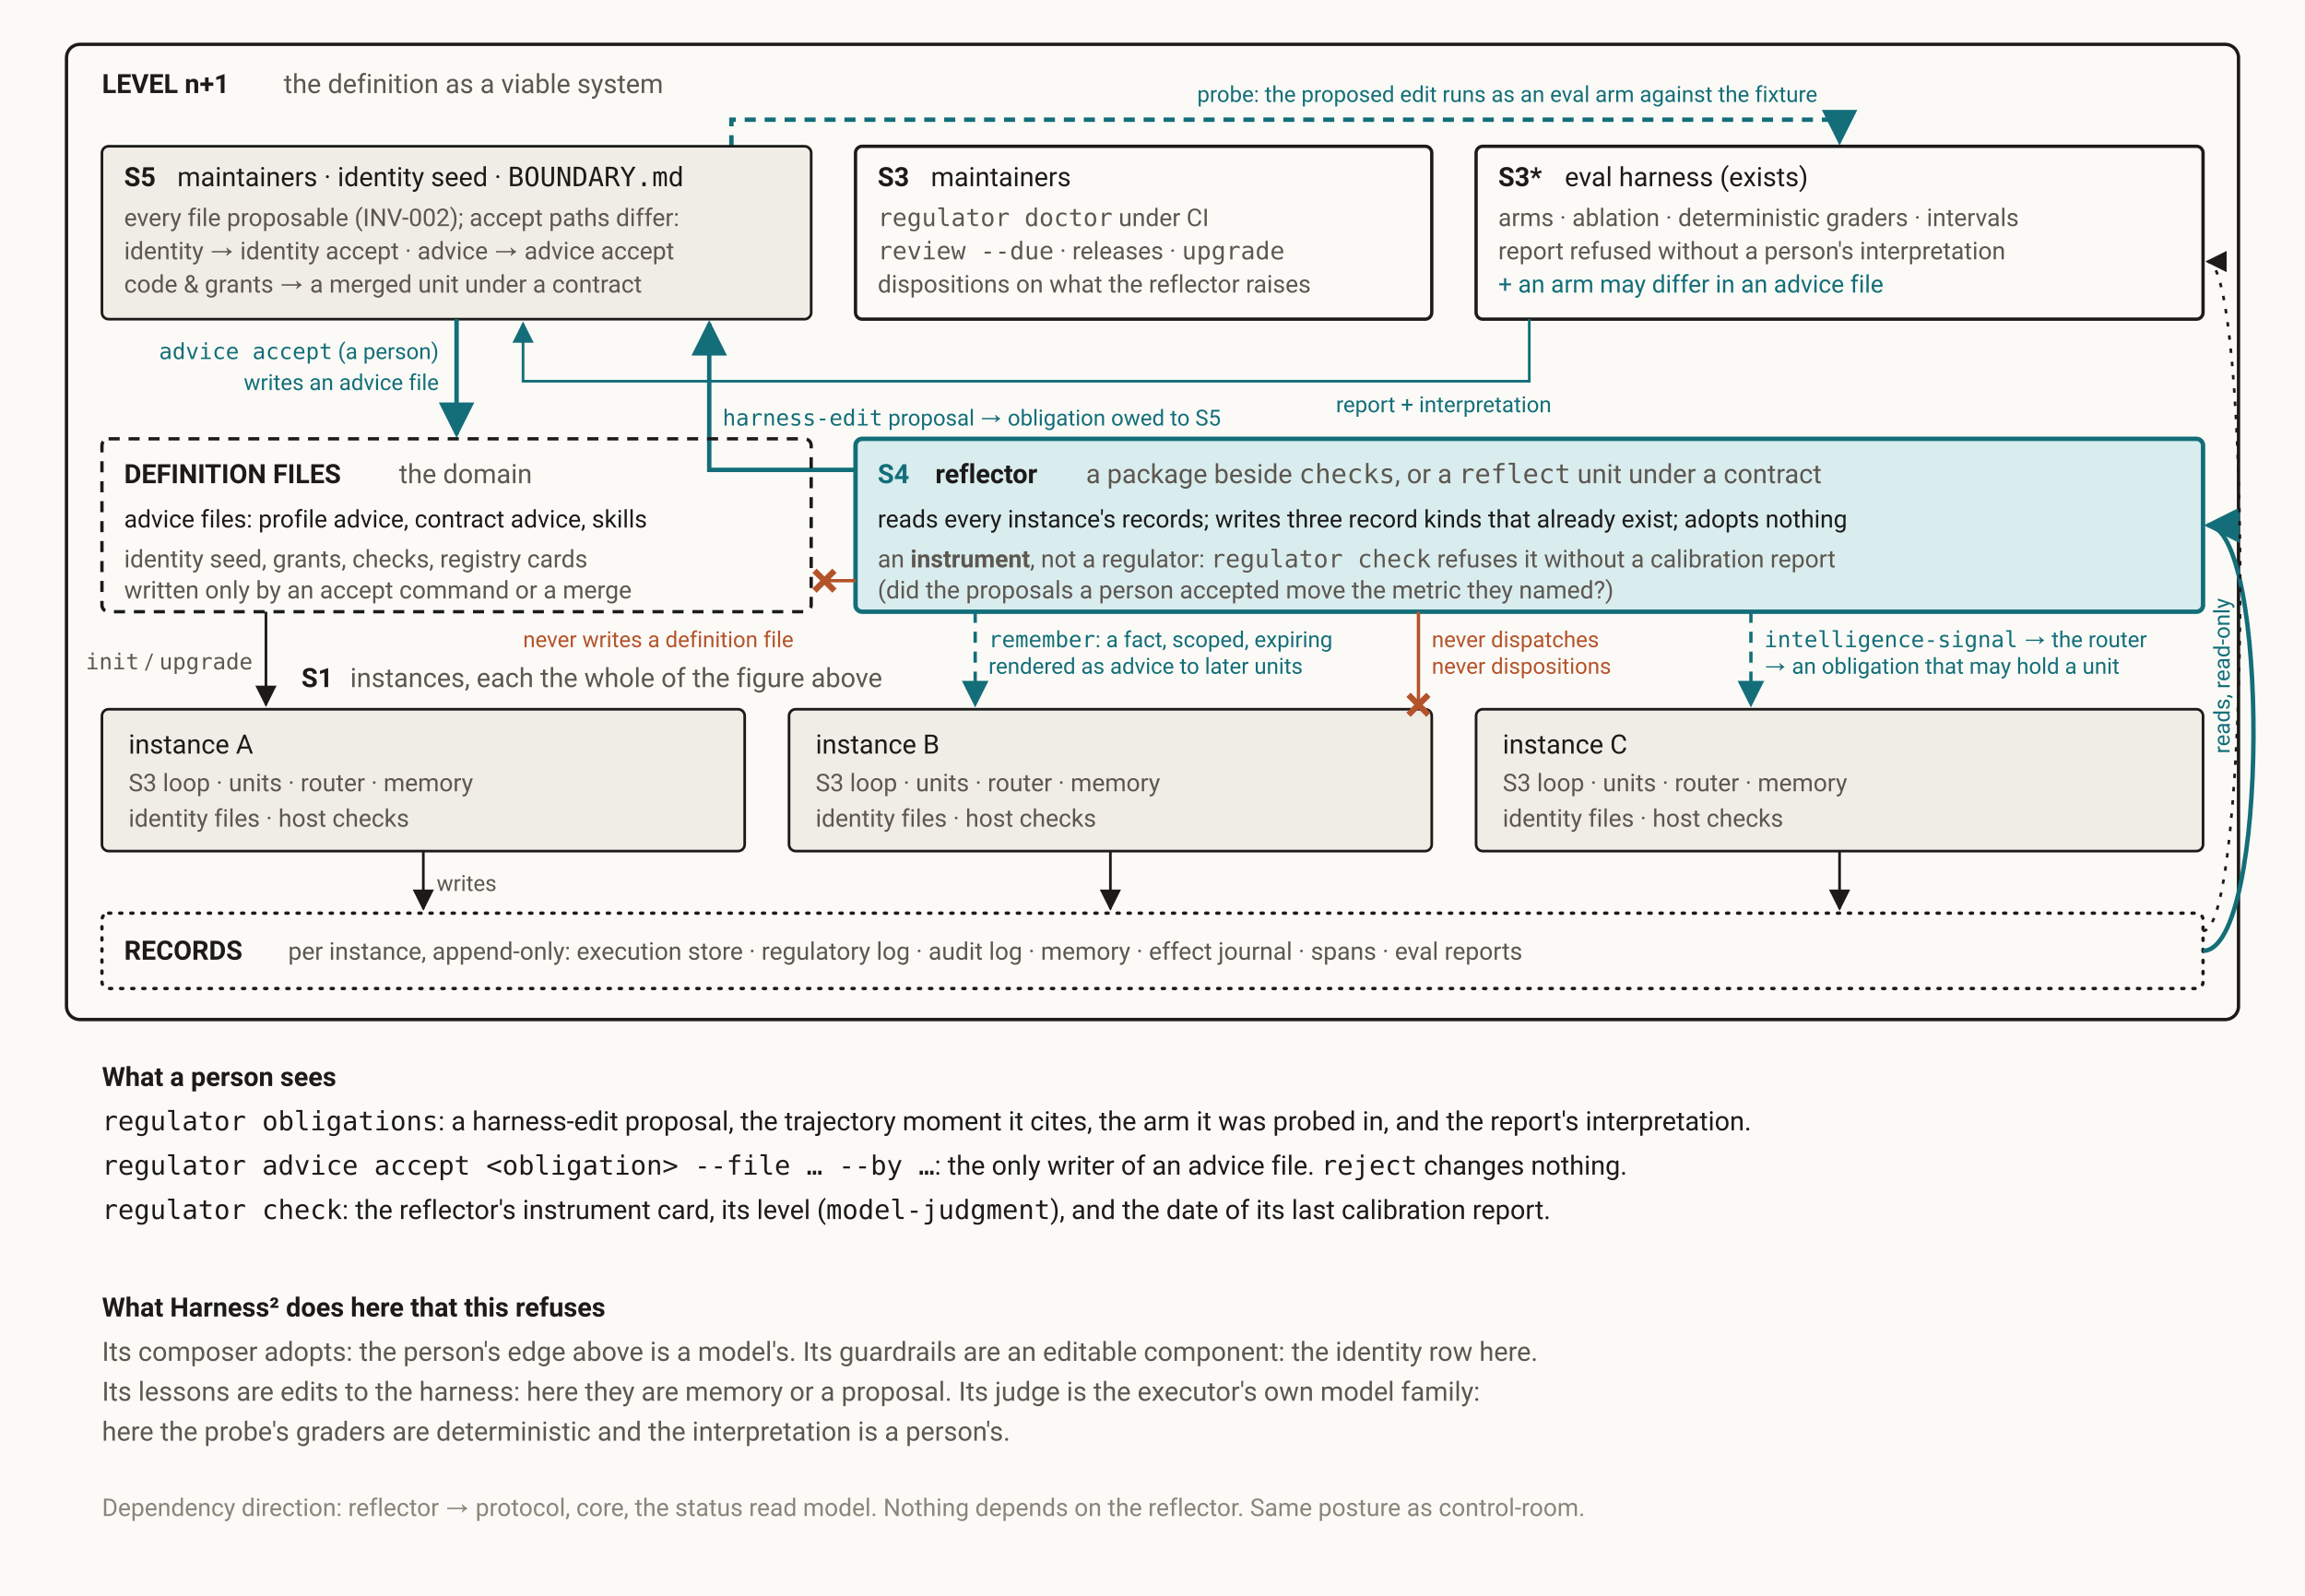
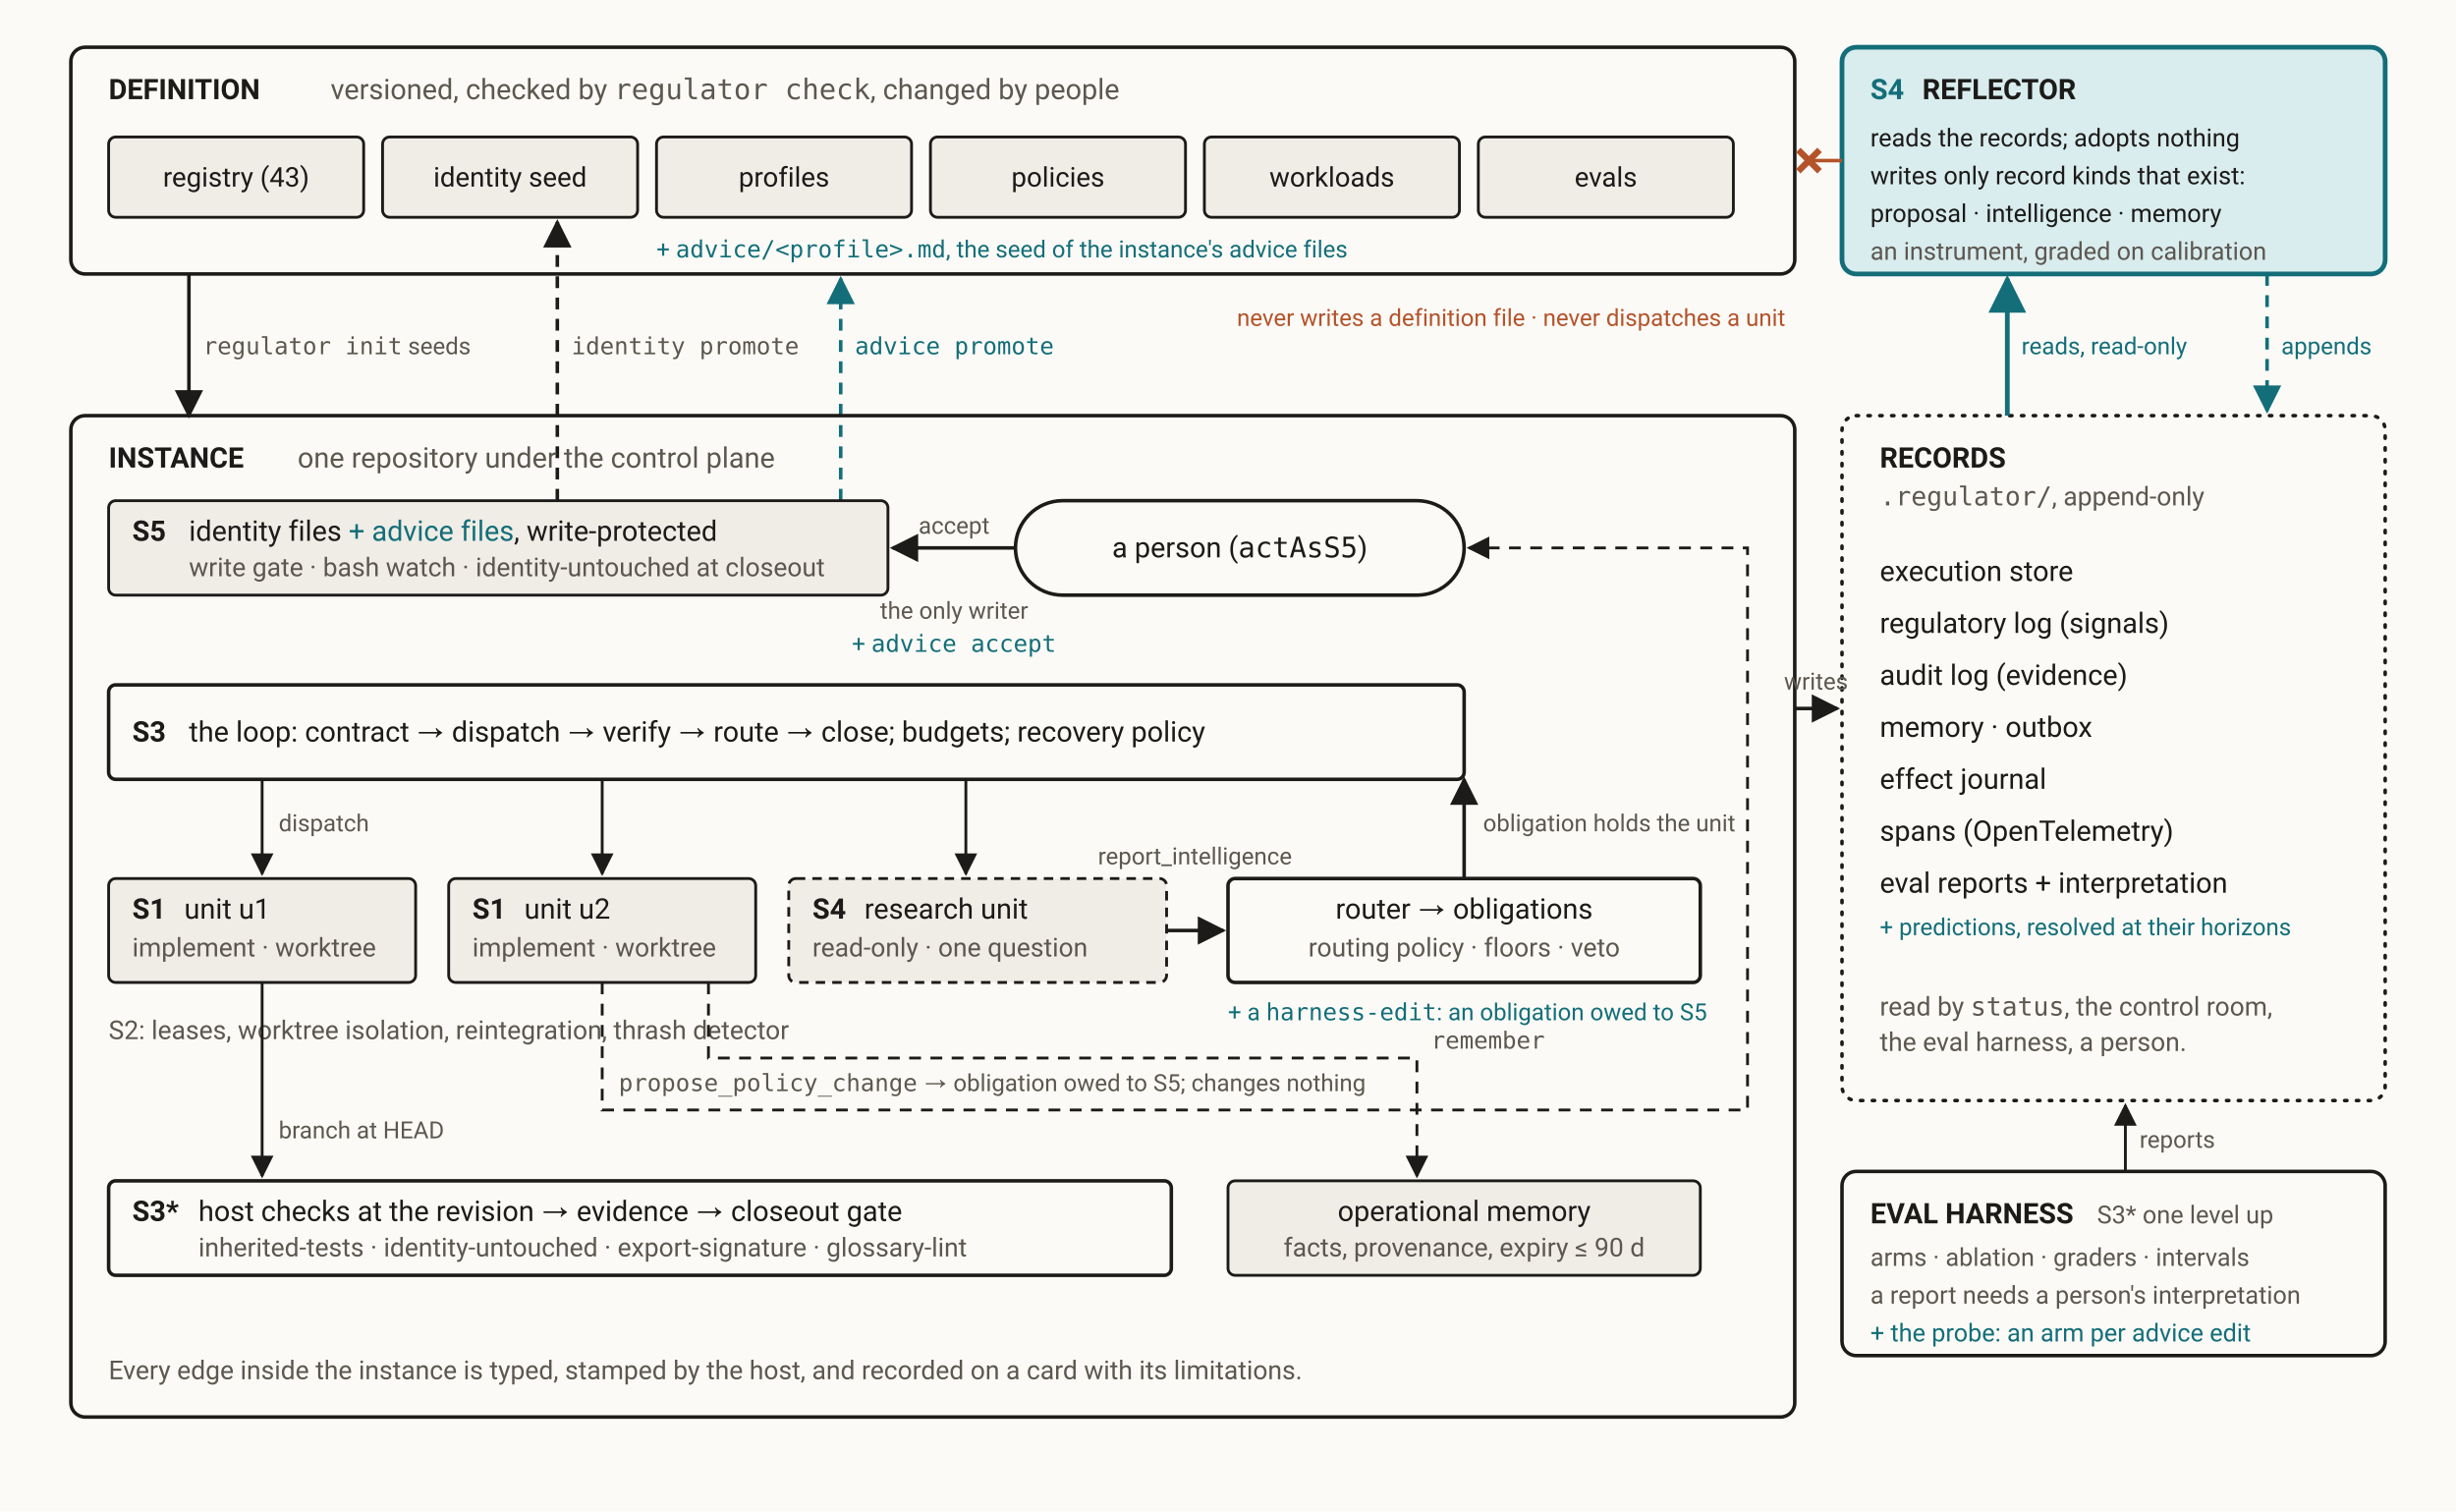
- <svg xmlns="http://www.w3.org/2000/svg" width="1040" height="720" color="#1c1b19" font-family="ui-sans-serif,system-ui,-apple-system,'Segoe UI',Roboto,Helvetica,Arial,sans-serif" viewBox="0 0 1040 720" role="img" aria-labelledby="title">
-   <rect fill="#fbfaf6" x="0" y="0" width="1040" height="720" />
+ <svg xmlns="http://www.w3.org/2000/svg" width="1040" height="640" viewBox="0 0 1040 640" role="img" aria-labelledby="title" color="#1c1b19" font-family="ui-sans-serif,system-ui,-apple-system,'Segoe UI',Roboto,Helvetica,Arial,sans-serif">
+   <rect fill="#fbfaf6" x="0" y="0" width="1040" height="640" />
  <defs>
-     <marker id="after-arrow" viewBox="0 0 10 10" refX="9" refY="5" markerWidth="8" markerHeight="8" orient="auto-start-reverse">
+     <marker id="a-arrow" viewBox="0 0 10 10" refX="9" refY="5" markerWidth="8" markerHeight="8" orient="auto-start-reverse">
      <path d="M0 0L10 5L0 10z" fill="currentColor" />
    </marker>
-     <marker id="after-arrow-accent" viewBox="0 0 10 10" refX="9" refY="5" markerWidth="8" markerHeight="8" orient="auto-start-reverse">
+     <marker id="a-arrow-accent" viewBox="0 0 10 10" refX="9" refY="5" markerWidth="8" markerHeight="8" orient="auto-start-reverse">
      <path d="M0 0L10 5L0 10z" fill="#136e79" />
    </marker>
-     <marker id="after-x" viewBox="0 0 10 10" refX="5" refY="5" markerWidth="10" markerHeight="10" orient="auto">
+     <marker id="a-x" viewBox="0 0 10 10" refX="5" refY="5" markerWidth="10" markerHeight="10" orient="auto">
      <path d="M2 2L8 8M8 2L2 8" stroke="#b4532a" stroke-width="1.8" fill="none" />
    </marker>
  </defs>
  <g font-size="12" fill="currentColor" stroke="currentColor">
-     <rect x="30" y="20" width="980" height="440" rx="6" fill="none" stroke-width="1.5" />
-     <text x="46" y="42" font-weight="600" stroke="none">LEVEL n+1</text>
-     <text x="128" y="42" stroke="none" fill="#5c574f">the definition as a viable system</text>
-     <path d="M 330 66 L 330 54 L 830 54 L 830 64" stroke="#136e79" stroke-width="2" stroke-dasharray="5 4" fill="none" marker-end="url(#after-arrow-accent)" />
-     <text x="820" y="46" stroke="none" font-size="10" text-anchor="end" fill="#136e79">probe: the proposed edit runs as an eval arm against the fixture</text>
-     <rect x="46" y="66" width="320" height="78" rx="3" fill="#f0ede6" stroke-width="1.2" />
-     <text x="56" y="84" stroke="none" font-weight="600">S5</text>
-     <text x="80" y="84" stroke="none">maintainers · identity seed · <tspan font-family="ui-monospace,SFMono-Regular,Menlo,Consolas,monospace">BOUNDARY.md</tspan>
+     <rect x="30" y="20" width="730" height="96" rx="6" fill="none" stroke-width="1.5" />
+     <text x="46" y="42" font-weight="600" stroke="none">DEFINITION</text>
+     <text x="140" y="42" stroke="none" fill="#5c574f">versioned, checked by <tspan font-family="ui-monospace,SFMono-Regular,Menlo,Consolas,monospace">regulator check</tspan>, changed by people</text>
+     <rect x="46" y="58" width="108" height="34" rx="3" fill="#f0ede6" stroke-width="1.2" />
+     <text x="100" y="79" stroke="none" text-anchor="middle" font-size="11.5">registry (43)</text>
+     <rect x="162" y="58" width="108" height="34" rx="3" fill="#f0ede6" stroke-width="1.2" />
+     <text x="216" y="79" stroke="none" text-anchor="middle" font-size="11.5">identity seed</text>
+     <rect x="278" y="58" width="108" height="34" rx="3" fill="#f0ede6" stroke-width="1.2" />
+     <text x="332" y="79" stroke="none" text-anchor="middle" font-size="11.5">profiles</text>
+     <rect x="394" y="58" width="108" height="34" rx="3" fill="#f0ede6" stroke-width="1.2" />
+     <text x="448" y="79" stroke="none" text-anchor="middle" font-size="11.5">policies</text>
+     <rect x="510" y="58" width="108" height="34" rx="3" fill="#f0ede6" stroke-width="1.2" />
+     <text x="564" y="79" stroke="none" text-anchor="middle" font-size="11.5">workloads</text>
+     <rect x="626" y="58" width="108" height="34" rx="3" fill="#f0ede6" stroke-width="1.2" />
+     <text x="680" y="79" stroke="none" text-anchor="middle" font-size="11.5">evals</text>
+     <text x="278" y="109" stroke="none" font-size="10" fill="#136e79">+ <tspan font-family="ui-monospace,SFMono-Regular,Menlo,Consolas,monospace">advice/&lt;profile&gt;.md</tspan>, the seed of the instance's advice files</text>
+     <rect x="780" y="20" width="230" height="96" rx="6" fill="#d9ecee" stroke="#136e79" stroke-width="2" />
+     <text x="792" y="42" font-weight="600" stroke="none" fill="#136e79">S4</text>
+     <text x="814" y="42" font-weight="600" stroke="none">REFLECTOR</text>
+     <text x="792" y="62" stroke="none" font-size="10.5">reads the records; adopts nothing</text>
+     <text x="792" y="78" stroke="none" font-size="10.5">writes only record kinds that exist:</text>
+     <text x="792" y="94" stroke="none" font-size="10.5">proposal · intelligence · memory</text>
+     <text x="792" y="110" stroke="none" font-size="10.5" fill="#5c574f">an instrument, graded on calibration</text>
+     <line x1="80" y1="116" x2="80" y2="176" stroke-width="1.5" marker-end="url(#a-arrow)" />
+     <text x="86" y="150" stroke="none" font-size="10" fill="#5c574f">
+       <tspan font-family="ui-monospace,SFMono-Regular,Menlo,Consolas,monospace">regulator init</tspan> seeds</text>
+     <line x1="236" y1="212" x2="236" y2="94" stroke-width="1.5" stroke-dasharray="5 4" marker-end="url(#a-arrow)" />
+     <text x="242" y="150" stroke="none" font-size="10" fill="#5c574f">
+       <tspan font-family="ui-monospace,SFMono-Regular,Menlo,Consolas,monospace">identity promote</tspan>
    </text>
-     <text x="56" y="102" stroke="none" font-size="11" fill="#5c574f">every file proposable (INV-002); accept paths differ:</text>
-     <text x="56" y="117" stroke="none" font-size="11" fill="#5c574f">identity → identity accept · advice → advice accept</text>
-     <text x="56" y="132" stroke="none" font-size="11" fill="#5c574f">code &amp; grants → a merged unit under a contract</text>
-     <rect x="386" y="66" width="260" height="78" rx="3" fill="none" stroke-width="1.5" />
-     <text x="396" y="84" stroke="none" font-weight="600">S3</text>
-     <text x="420" y="84" stroke="none">maintainers</text>
-     <text x="396" y="102" stroke="none" font-size="11" fill="#5c574f">
-       <tspan font-family="ui-monospace,SFMono-Regular,Menlo,Consolas,monospace">regulator doctor</tspan> under CI</text>
-     <text x="396" y="117" stroke="none" font-size="11" fill="#5c574f">
-       <tspan font-family="ui-monospace,SFMono-Regular,Menlo,Consolas,monospace">review --due</tspan> · releases · <tspan font-family="ui-monospace,SFMono-Regular,Menlo,Consolas,monospace">upgrade</tspan>
+     <line x1="356" y1="212" x2="356" y2="118" stroke="#136e79" stroke-width="1.5" stroke-dasharray="5 4" marker-end="url(#a-arrow-accent)" />
+     <text x="362" y="150" stroke="none" font-size="10" fill="#136e79">
+       <tspan font-family="ui-monospace,SFMono-Regular,Menlo,Consolas,monospace">advice promote</tspan>
    </text>
-     <text x="396" y="132" stroke="none" font-size="11" fill="#5c574f">dispositions on what the reflector raises</text>
-     <rect x="666" y="66" width="328" height="78" rx="3" fill="none" stroke-width="1.5" />
-     <text x="676" y="84" stroke="none" font-weight="600">S3*</text>
-     <text x="706" y="84" stroke="none">eval harness (exists)</text>
-     <text x="676" y="102" stroke="none" font-size="11" fill="#5c574f">arms · ablation · deterministic graders · intervals</text>
-     <text x="676" y="117" stroke="none" font-size="11" fill="#5c574f">report refused without a person's interpretation</text>
-     <text x="676" y="132" stroke="none" font-size="11" fill="#136e79">+ an arm may differ in an advice file</text>
-     <path d="M 690 144 L 690 172 L 236 172 L 236 146" stroke="#136e79" stroke-width="1.2" fill="none" marker-end="url(#after-arrow-accent)" />
-     <text x="700" y="186" stroke="none" font-size="10" text-anchor="end" fill="#136e79">report + interpretation</text>
-     <line x1="206" y1="144" x2="206" y2="196" stroke="#136e79" stroke-width="2" marker-end="url(#after-arrow-accent)" />
-     <text x="198" y="162" stroke="none" font-size="10" text-anchor="end" fill="#136e79">
-       <tspan font-family="ui-monospace,SFMono-Regular,Menlo,Consolas,monospace">advice accept</tspan> (a person)</text>
-     <text x="198" y="176" stroke="none" font-size="10" text-anchor="end" fill="#136e79">writes an advice file</text>
-     <path d="M 386 212 L 320 212 L 320 146" stroke="#136e79" stroke-width="2" fill="none" marker-end="url(#after-arrow-accent)" />
-     <text x="326" y="192" stroke="none" font-size="10" fill="#136e79">
-       <tspan font-family="ui-monospace,SFMono-Regular,Menlo,Consolas,monospace">harness-edit</tspan> proposal → obligation owed to S5</text>
-     <rect x="46" y="198" width="320" height="78" rx="3" fill="none" stroke-width="1.5" stroke-dasharray="5 4" />
-     <text x="56" y="218" stroke="none" font-weight="600">DEFINITION FILES</text>
-     <text x="180" y="218" stroke="none" fill="#5c574f">the domain</text>
-     <text x="56" y="238" stroke="none" font-size="11">advice files: profile advice, contract advice, skills</text>
-     <text x="56" y="256" stroke="none" font-size="11" fill="#5c574f">identity seed, grants, checks, registry cards</text>
-     <text x="56" y="270" stroke="none" font-size="11" fill="#5c574f">written only by an accept command or a merge</text>
-     <rect x="386" y="198" width="608" height="78" rx="3" fill="#d9ecee" stroke="#136e79" stroke-width="2" />
-     <text x="396" y="218" stroke="none" font-weight="600" fill="#136e79">S4</text>
-     <text x="422" y="218" stroke="none" font-weight="600">reflector</text>
-     <text x="490" y="218" stroke="none" fill="#5c574f">a package beside <tspan font-family="ui-monospace,SFMono-Regular,Menlo,Consolas,monospace">checks</tspan>, or a <tspan font-family="ui-monospace,SFMono-Regular,Menlo,Consolas,monospace">reflect</tspan> unit under a contract</text>
-     <text x="396" y="238" stroke="none" font-size="11">reads every instance's records; writes three record kinds that already exist; adopts nothing</text>
-     <text x="396" y="256" stroke="none" font-size="11" fill="#5c574f">an <tspan font-weight="600">instrument</tspan>, not a regulator: <tspan font-family="ui-monospace,SFMono-Regular,Menlo,Consolas,monospace">regulator check</tspan> refuses it without a calibration report</text>
-     <text x="396" y="270" stroke="none" font-size="11" fill="#5c574f">(did the proposals a person accepted move the metric they named?)</text>
-     <path d="M 386 262 L 372 262" stroke="#b4532a" stroke-width="1.5" fill="none" marker-end="url(#after-x)" />
-     <text x="236" y="292" stroke="none" font-size="10" fill="#b4532a">never writes a definition file</text>
-     <text x="136" y="310" stroke="none" font-weight="600">S1</text>
-     <text x="158" y="310" stroke="none" fill="#5c574f">instances, each the whole of the figure above</text>
-     <g stroke-width="1.2">
-       <rect x="46" y="320" width="290" height="64" rx="3" fill="#f0ede6" />
-       <rect x="356" y="320" width="290" height="64" rx="3" fill="#f0ede6" />
-       <rect x="666" y="320" width="328" height="64" rx="3" fill="#f0ede6" />
-     </g>
-     <g stroke="none">
-       <text x="58" y="340">instance A</text>
-       <text x="58" y="357" font-size="11" fill="#5c574f">S3 loop · units · router · memory</text>
-       <text x="58" y="373" font-size="11" fill="#5c574f">identity files · host checks</text>
-       <text x="368" y="340">instance B</text>
-       <text x="368" y="357" font-size="11" fill="#5c574f">S3 loop · units · router · memory</text>
-       <text x="368" y="373" font-size="11" fill="#5c574f">identity files · host checks</text>
-       <text x="678" y="340">instance C</text>
-       <text x="678" y="357" font-size="11" fill="#5c574f">S3 loop · units · router · memory</text>
-       <text x="678" y="373" font-size="11" fill="#5c574f">identity files · host checks</text>
-     </g>
-     <line x1="120" y1="276" x2="120" y2="318" stroke-width="1.2" marker-end="url(#after-arrow)" />
-     <text x="114" y="302" stroke="none" font-size="10" text-anchor="end" fill="#5c574f">
-       <tspan font-family="ui-monospace,SFMono-Regular,Menlo,Consolas,monospace">init</tspan> / <tspan font-family="ui-monospace,SFMono-Regular,Menlo,Consolas,monospace">upgrade</tspan>
+     <path d="M 780 68 L 766 68" stroke="#b4532a" stroke-width="1.5" fill="none" marker-end="url(#a-x)" />
+     <text x="756" y="138" stroke="none" font-size="10" text-anchor="end" fill="#b4532a">never writes a definition file · never dispatches a unit</text>
+     <rect x="30" y="176" width="730" height="424" rx="6" fill="none" stroke-width="1.5" />
+     <text x="46" y="198" font-weight="600" stroke="none">INSTANCE</text>
+     <text x="126" y="198" stroke="none" fill="#5c574f">one repository under the control plane</text>
+     <rect x="46" y="212" width="330" height="40" rx="3" fill="#f0ede6" stroke-width="1.2" />
+     <text x="56" y="229" stroke="none" font-weight="600">S5</text>
+     <text x="80" y="229" stroke="none">identity files <tspan fill="#136e79">+ advice files</tspan>, write-protected</text>
+     <text x="80" y="244" stroke="none" font-size="11" fill="#5c574f">write gate · bash watch · identity-untouched at closeout</text>
+     <rect x="430" y="212" width="190" height="40" rx="20" fill="none" stroke-width="1.5" />
+     <text x="525" y="236" stroke="none" text-anchor="middle">a person (<tspan font-family="ui-monospace,SFMono-Regular,Menlo,Consolas,monospace">actAsS5</tspan>)</text>
+     <line x1="430" y1="232" x2="378" y2="232" stroke-width="1.5" marker-end="url(#a-arrow)" />
+     <text x="404" y="226" stroke="none" font-size="10" text-anchor="middle" fill="#5c574f">accept</text>
+     <text x="404" y="262" stroke="none" font-size="10" text-anchor="middle" fill="#5c574f">the only writer</text>
+     <text x="404" y="276" stroke="none" font-size="10" text-anchor="middle" fill="#136e79">+ <tspan font-family="ui-monospace,SFMono-Regular,Menlo,Consolas,monospace">advice accept</tspan>
    </text>
-     <path d="M 440 276 L 440 318" stroke="#136e79" stroke-width="1.5" stroke-dasharray="5 4" fill="none" marker-end="url(#after-arrow-accent)" />
-     <text x="446" y="292" stroke="none" font-size="10" fill="#136e79">
-       <tspan font-family="ui-monospace,SFMono-Regular,Menlo,Consolas,monospace">remember</tspan>: a fact, scoped, expiring</text>
-     <text x="446" y="304" stroke="none" font-size="10" fill="#136e79">rendered as advice to later units</text>
-     <path d="M 640 276 L 640 318" stroke="#b4532a" stroke-width="1.5" fill="none" marker-end="url(#after-x)" />
-     <text x="646" y="292" stroke="none" font-size="10" fill="#b4532a">never dispatches</text>
-     <text x="646" y="304" stroke="none" font-size="10" fill="#b4532a">never dispositions</text>
-     <path d="M 790 276 L 790 318" stroke="#136e79" stroke-width="1.5" stroke-dasharray="5 4" fill="none" marker-end="url(#after-arrow-accent)" />
-     <text x="796" y="292" stroke="none" font-size="10" fill="#136e79">
-       <tspan font-family="ui-monospace,SFMono-Regular,Menlo,Consolas,monospace">intelligence-signal</tspan> → the router</text>
-     <text x="796" y="304" stroke="none" font-size="10" fill="#136e79">→ an obligation that may hold a unit</text>
-     <rect x="46" y="412" width="948" height="34" rx="3" fill="none" stroke-width="1.5" stroke-dasharray="1 4" stroke-linecap="round" />
-     <text x="56" y="433" stroke="none" font-weight="600">RECORDS</text>
-     <text x="130" y="433" stroke="none" font-size="11" fill="#5c574f">per instance, append-only: execution store · regulatory log · audit log · memory · effect journal · spans · eval reports</text>
-     <line x1="191" y1="384" x2="191" y2="410" stroke-width="1.2" marker-end="url(#after-arrow)" />
-     <line x1="501" y1="384" x2="501" y2="410" stroke-width="1.2" marker-end="url(#after-arrow)" />
-     <line x1="830" y1="384" x2="830" y2="410" stroke-width="1.2" marker-end="url(#after-arrow)" />
-     <text x="197" y="402" stroke="none" font-size="10" fill="#5c574f">writes</text>
-     <path d="M 994 429 C 1024 429, 1024 237, 996 237" stroke="#136e79" stroke-width="2" fill="none" marker-end="url(#after-arrow-accent)" />
-     <text x="1006" y="340" stroke="none" font-size="10" fill="#136e79" transform="rotate(-90 1006 340)">reads, read-only</text>
-     <path d="M 994 420 C 1016 420, 1016 118, 996 118" stroke-width="1.2" stroke-dasharray="2 4" fill="none" marker-end="url(#after-arrow)" />
-     <text x="46" y="490" stroke="none" font-weight="600">What a person sees</text>
-     <text x="46" y="510" stroke="none" font-size="12">
-       <tspan font-family="ui-monospace,SFMono-Regular,Menlo,Consolas,monospace">regulator obligations</tspan>: a harness-edit proposal, the trajectory moment it cites, the arm it was probed in, and the report's interpretation.</text>
-     <text x="46" y="530" stroke="none" font-size="12">
-       <tspan font-family="ui-monospace,SFMono-Regular,Menlo,Consolas,monospace">regulator advice accept &lt;obligation&gt; --file … --by …</tspan>: the only writer of an advice file. <tspan font-family="ui-monospace,SFMono-Regular,Menlo,Consolas,monospace">reject</tspan> changes nothing.</text>
-     <text x="46" y="550" stroke="none" font-size="12">
-       <tspan font-family="ui-monospace,SFMono-Regular,Menlo,Consolas,monospace">regulator check</tspan>: the reflector's instrument card, its level (<tspan font-family="ui-monospace,SFMono-Regular,Menlo,Consolas,monospace">model-judgment</tspan>), and the date of its last calibration report.</text>
-     <text x="46" y="594" stroke="none" font-weight="600">What Harness² does here that this refuses</text>
-     <text x="46" y="614" stroke="none" font-size="12" fill="#5c574f">Its composer adopts: the person's edge above is a model's. Its guardrails are an editable component: the identity row here.</text>
-     <text x="46" y="632" stroke="none" font-size="12" fill="#5c574f">Its lessons are edits to the harness: here they are memory or a proposal. Its judge is the executor's own model family:</text>
-     <text x="46" y="650" stroke="none" font-size="12" fill="#5c574f">here the probe's graders are deterministic and the interpretation is a person's.</text>
-     <text x="46" y="684" stroke="none" font-size="11" fill="#8a847a">Dependency direction: reflector → protocol, core, the status read model. Nothing depends on the reflector. Same posture as control-room.</text>
+     <rect x="46" y="290" width="574" height="40" rx="3" fill="none" stroke-width="1.5" />
+     <text x="56" y="314" stroke="none" font-weight="600">S3</text>
+     <text x="80" y="314" stroke="none">the loop: contract → dispatch → verify → route → close; budgets; recovery policy</text>
+     <rect x="46" y="372" width="130" height="44" rx="3" fill="#f0ede6" stroke-width="1.2" />
+     <rect x="190" y="372" width="130" height="44" rx="3" fill="#f0ede6" stroke-width="1.2" />
+     <rect x="334" y="372" width="160" height="44" rx="3" fill="#f0ede6" stroke-width="1.2" stroke-dasharray="4 3" />
+     <text x="56" y="389" stroke="none" font-weight="600">S1</text>
+     <text x="78" y="389" stroke="none">unit u1</text>
+     <text x="56" y="405" stroke="none" font-size="11" fill="#5c574f">implement · worktree</text>
+     <text x="200" y="389" stroke="none" font-weight="600">S1</text>
+     <text x="222" y="389" stroke="none">unit u2</text>
+     <text x="200" y="405" stroke="none" font-size="11" fill="#5c574f">implement · worktree</text>
+     <text x="344" y="389" stroke="none" font-weight="600">S4</text>
+     <text x="366" y="389" stroke="none">research unit</text>
+     <text x="344" y="405" stroke="none" font-size="11" fill="#5c574f">read-only · one question</text>
+     <text x="46" y="440" stroke="none" font-size="11" fill="#5c574f">S2: leases, worktree isolation, reintegration, thrash detector</text>
+     <line x1="111" y1="330" x2="111" y2="370" stroke-width="1.2" marker-end="url(#a-arrow)" />
+     <line x1="255" y1="330" x2="255" y2="370" stroke-width="1.2" marker-end="url(#a-arrow)" />
+     <line x1="409" y1="330" x2="409" y2="370" stroke-width="1.2" marker-end="url(#a-arrow)" />
+     <text x="118" y="352" stroke="none" font-size="10" fill="#5c574f">dispatch</text>
+     <rect x="520" y="372" width="200" height="44" rx="3" fill="none" stroke-width="1.5" />
+     <text x="620" y="389" stroke="none" text-anchor="middle">router → obligations</text>
+     <text x="620" y="405" stroke="none" text-anchor="middle" font-size="11" fill="#5c574f">routing policy · floors · veto</text>
+     <line x1="494" y1="394" x2="518" y2="394" stroke-width="1.5" marker-end="url(#a-arrow)" />
+     <text x="506" y="366" stroke="none" font-size="10" text-anchor="middle" fill="#5c574f">report_intelligence</text>
+     <path d="M 620 372 L 620 330" stroke-width="1.5" marker-end="url(#a-arrow)" />
+     <text x="628" y="352" stroke="none" font-size="10" fill="#5c574f">obligation holds the unit</text>
+     <text x="520" y="432" stroke="none" font-size="10" fill="#136e79">+ a <tspan font-family="ui-monospace,SFMono-Regular,Menlo,Consolas,monospace">harness-edit</tspan>: an obligation owed to S5</text>
+     <path d="M 255 416 L 255 470 L 740 470 L 740 232 L 622 232" stroke-width="1.2" stroke-dasharray="5 4" fill="none" marker-end="url(#a-arrow)" />
+     <text x="262" y="462" stroke="none" font-size="10" fill="#5c574f">
+       <tspan font-family="ui-monospace,SFMono-Regular,Menlo,Consolas,monospace">propose_policy_change</tspan> → obligation owed to S5; changes nothing</text>
+     <path d="M 300 416 L 300 448 L 600 448 L 600 498" stroke-width="1.2" stroke-dasharray="5 4" fill="none" marker-end="url(#a-arrow)" />
+     <text x="606" y="444" stroke="none" font-size="10" fill="#5c574f">
+       <tspan font-family="ui-monospace,SFMono-Regular,Menlo,Consolas,monospace">remember</tspan>
+     </text>
+     <rect x="46" y="500" width="450" height="40" rx="3" fill="none" stroke-width="1.5" />
+     <text x="56" y="517" stroke="none" font-weight="600">S3*</text>
+     <text x="84" y="517" stroke="none">host checks at the revision → evidence → closeout gate</text>
+     <text x="84" y="532" stroke="none" font-size="11" fill="#5c574f">inherited-tests · identity-untouched · export-signature · glossary-lint</text>
+     <line x1="111" y1="416" x2="111" y2="498" stroke-width="1.2" marker-end="url(#a-arrow)" />
+     <text x="118" y="482" stroke="none" font-size="10" fill="#5c574f">branch at HEAD</text>
+     <rect x="520" y="500" width="200" height="40" rx="3" fill="#f0ede6" stroke-width="1.2" />
+     <text x="620" y="517" stroke="none" text-anchor="middle">operational memory</text>
+     <text x="620" y="532" stroke="none" text-anchor="middle" font-size="11" fill="#5c574f">facts, provenance, expiry ≤ 90 d</text>
+     <text x="46" y="584" stroke="none" font-size="11" fill="#5c574f">Every edge inside the instance is typed, stamped by the host, and recorded on a card with its limitations.</text>
+     <rect x="780" y="176" width="230" height="290" rx="6" fill="none" stroke-width="1.5" stroke-dasharray="1 4" stroke-linecap="round" />
+     <text x="796" y="198" font-weight="600" stroke="none">RECORDS</text>
+     <text x="796" y="214" stroke="none" font-size="11" fill="#5c574f">
+       <tspan font-family="ui-monospace,SFMono-Regular,Menlo,Consolas,monospace">.regulator/</tspan>, append-only</text>
+     <text x="796" y="246" stroke="none">execution store</text>
+     <text x="796" y="268" stroke="none">regulatory log (signals)</text>
+     <text x="796" y="290" stroke="none">audit log (evidence)</text>
+     <text x="796" y="312" stroke="none">memory · outbox</text>
+     <text x="796" y="334" stroke="none">effect journal</text>
+     <text x="796" y="356" stroke="none">spans (OpenTelemetry)</text>
+     <text x="796" y="378" stroke="none">eval reports + interpretation</text>
+     <text x="796" y="396" stroke="none" font-size="10" fill="#136e79">+ predictions, resolved at their horizons</text>
+     <text x="796" y="430" stroke="none" font-size="11" fill="#5c574f">read by <tspan font-family="ui-monospace,SFMono-Regular,Menlo,Consolas,monospace">status</tspan>, the control room,</text>
+     <text x="796" y="445" stroke="none" font-size="11" fill="#5c574f">the eval harness, a person.</text>
+     <line x1="760" y1="300" x2="778" y2="300" stroke-width="1.5" marker-end="url(#a-arrow)" />
+     <text x="769" y="292" stroke="none" font-size="10" text-anchor="middle" fill="#5c574f">writes</text>
+     <line x1="850" y1="176" x2="850" y2="118" stroke="#136e79" stroke-width="2" marker-end="url(#a-arrow-accent)" />
+     <text x="856" y="150" stroke="none" font-size="10" fill="#136e79">reads, read-only</text>
+     <line x1="960" y1="116" x2="960" y2="174" stroke="#136e79" stroke-width="1.5" stroke-dasharray="5 4" marker-end="url(#a-arrow-accent)" />
+     <text x="966" y="150" stroke="none" font-size="10" fill="#136e79">appends</text>
+     <rect x="780" y="496" width="230" height="78" rx="6" fill="none" stroke-width="1.5" />
+     <text x="792" y="518" font-weight="600" stroke="none">EVAL HARNESS</text>
+     <text x="888" y="518" stroke="none" font-size="10.5" fill="#5c574f">S3* one level up</text>
+     <text x="792" y="536" stroke="none" font-size="10.5" fill="#5c574f">arms · ablation · graders · intervals</text>
+     <text x="792" y="552" stroke="none" font-size="10.5" fill="#5c574f">a report needs a person's interpretation</text>
+     <text x="792" y="568" stroke="none" font-size="10.5" fill="#136e79">+ the probe: an arm per advice edit</text>
+     <line x1="900" y1="496" x2="900" y2="468" stroke-width="1.2" marker-end="url(#a-arrow)" />
+     <text x="906" y="486" stroke="none" font-size="10" fill="#5c574f">reports</text>
  </g>
</svg>
